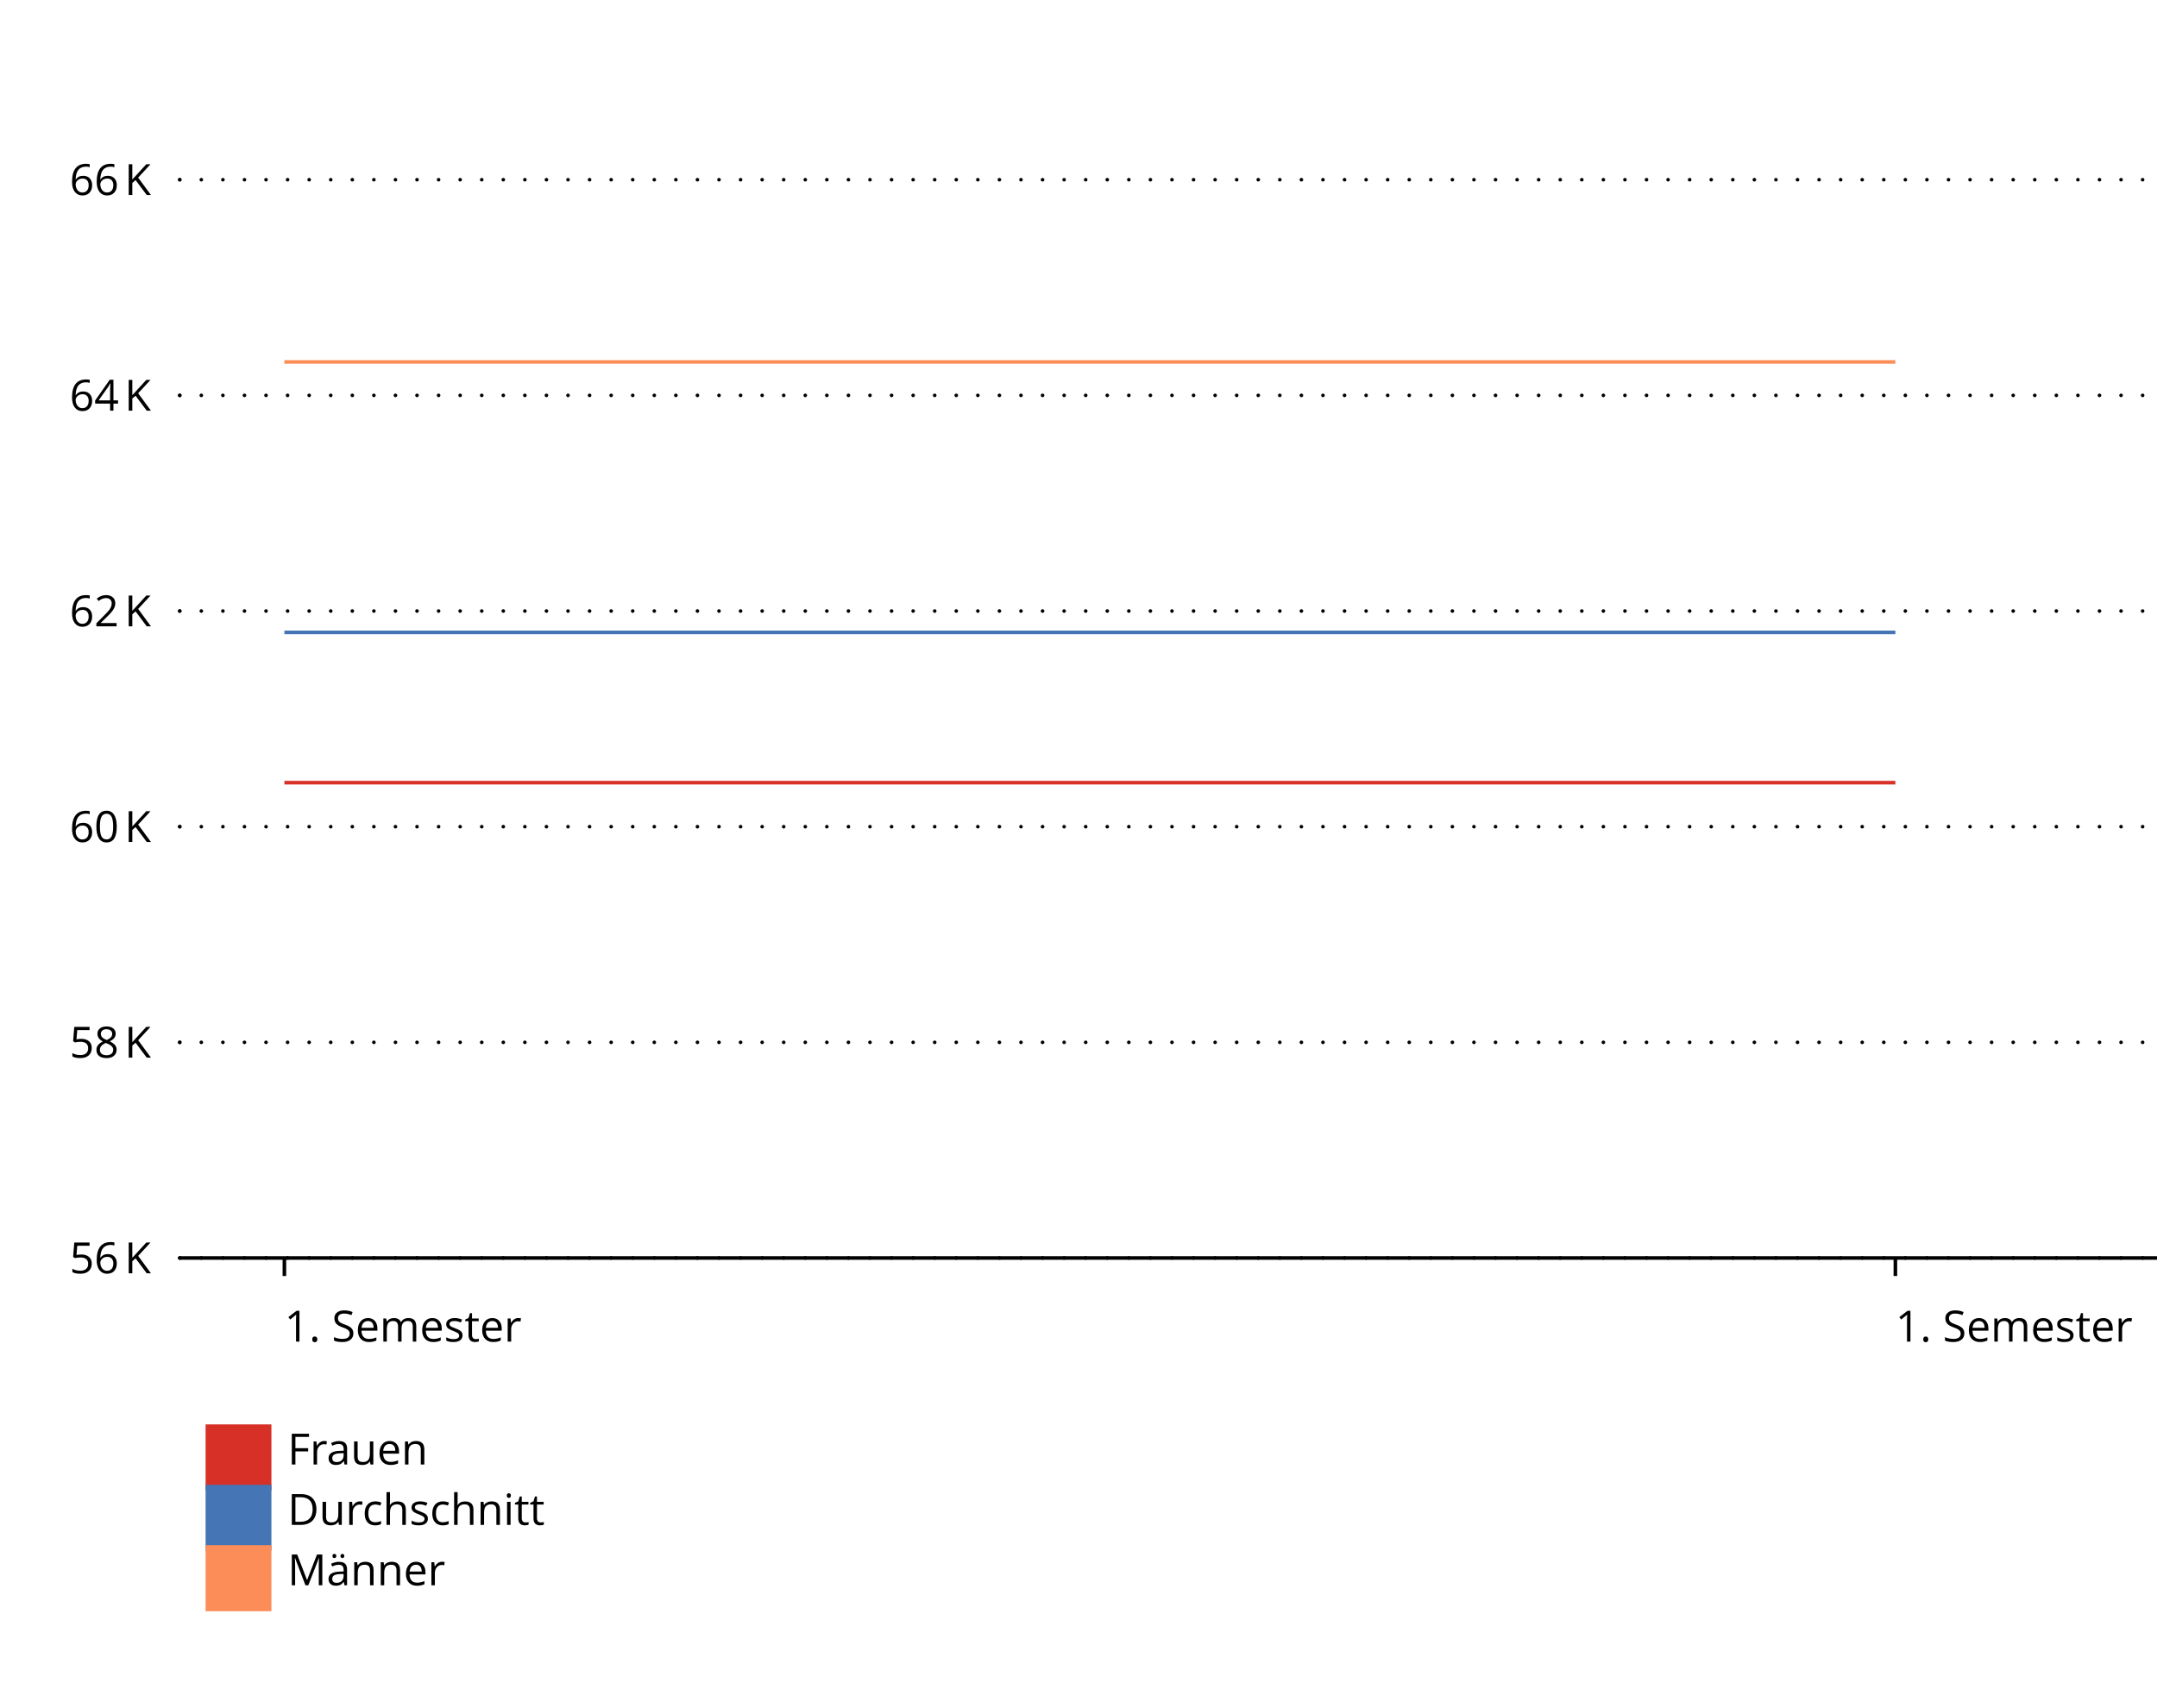
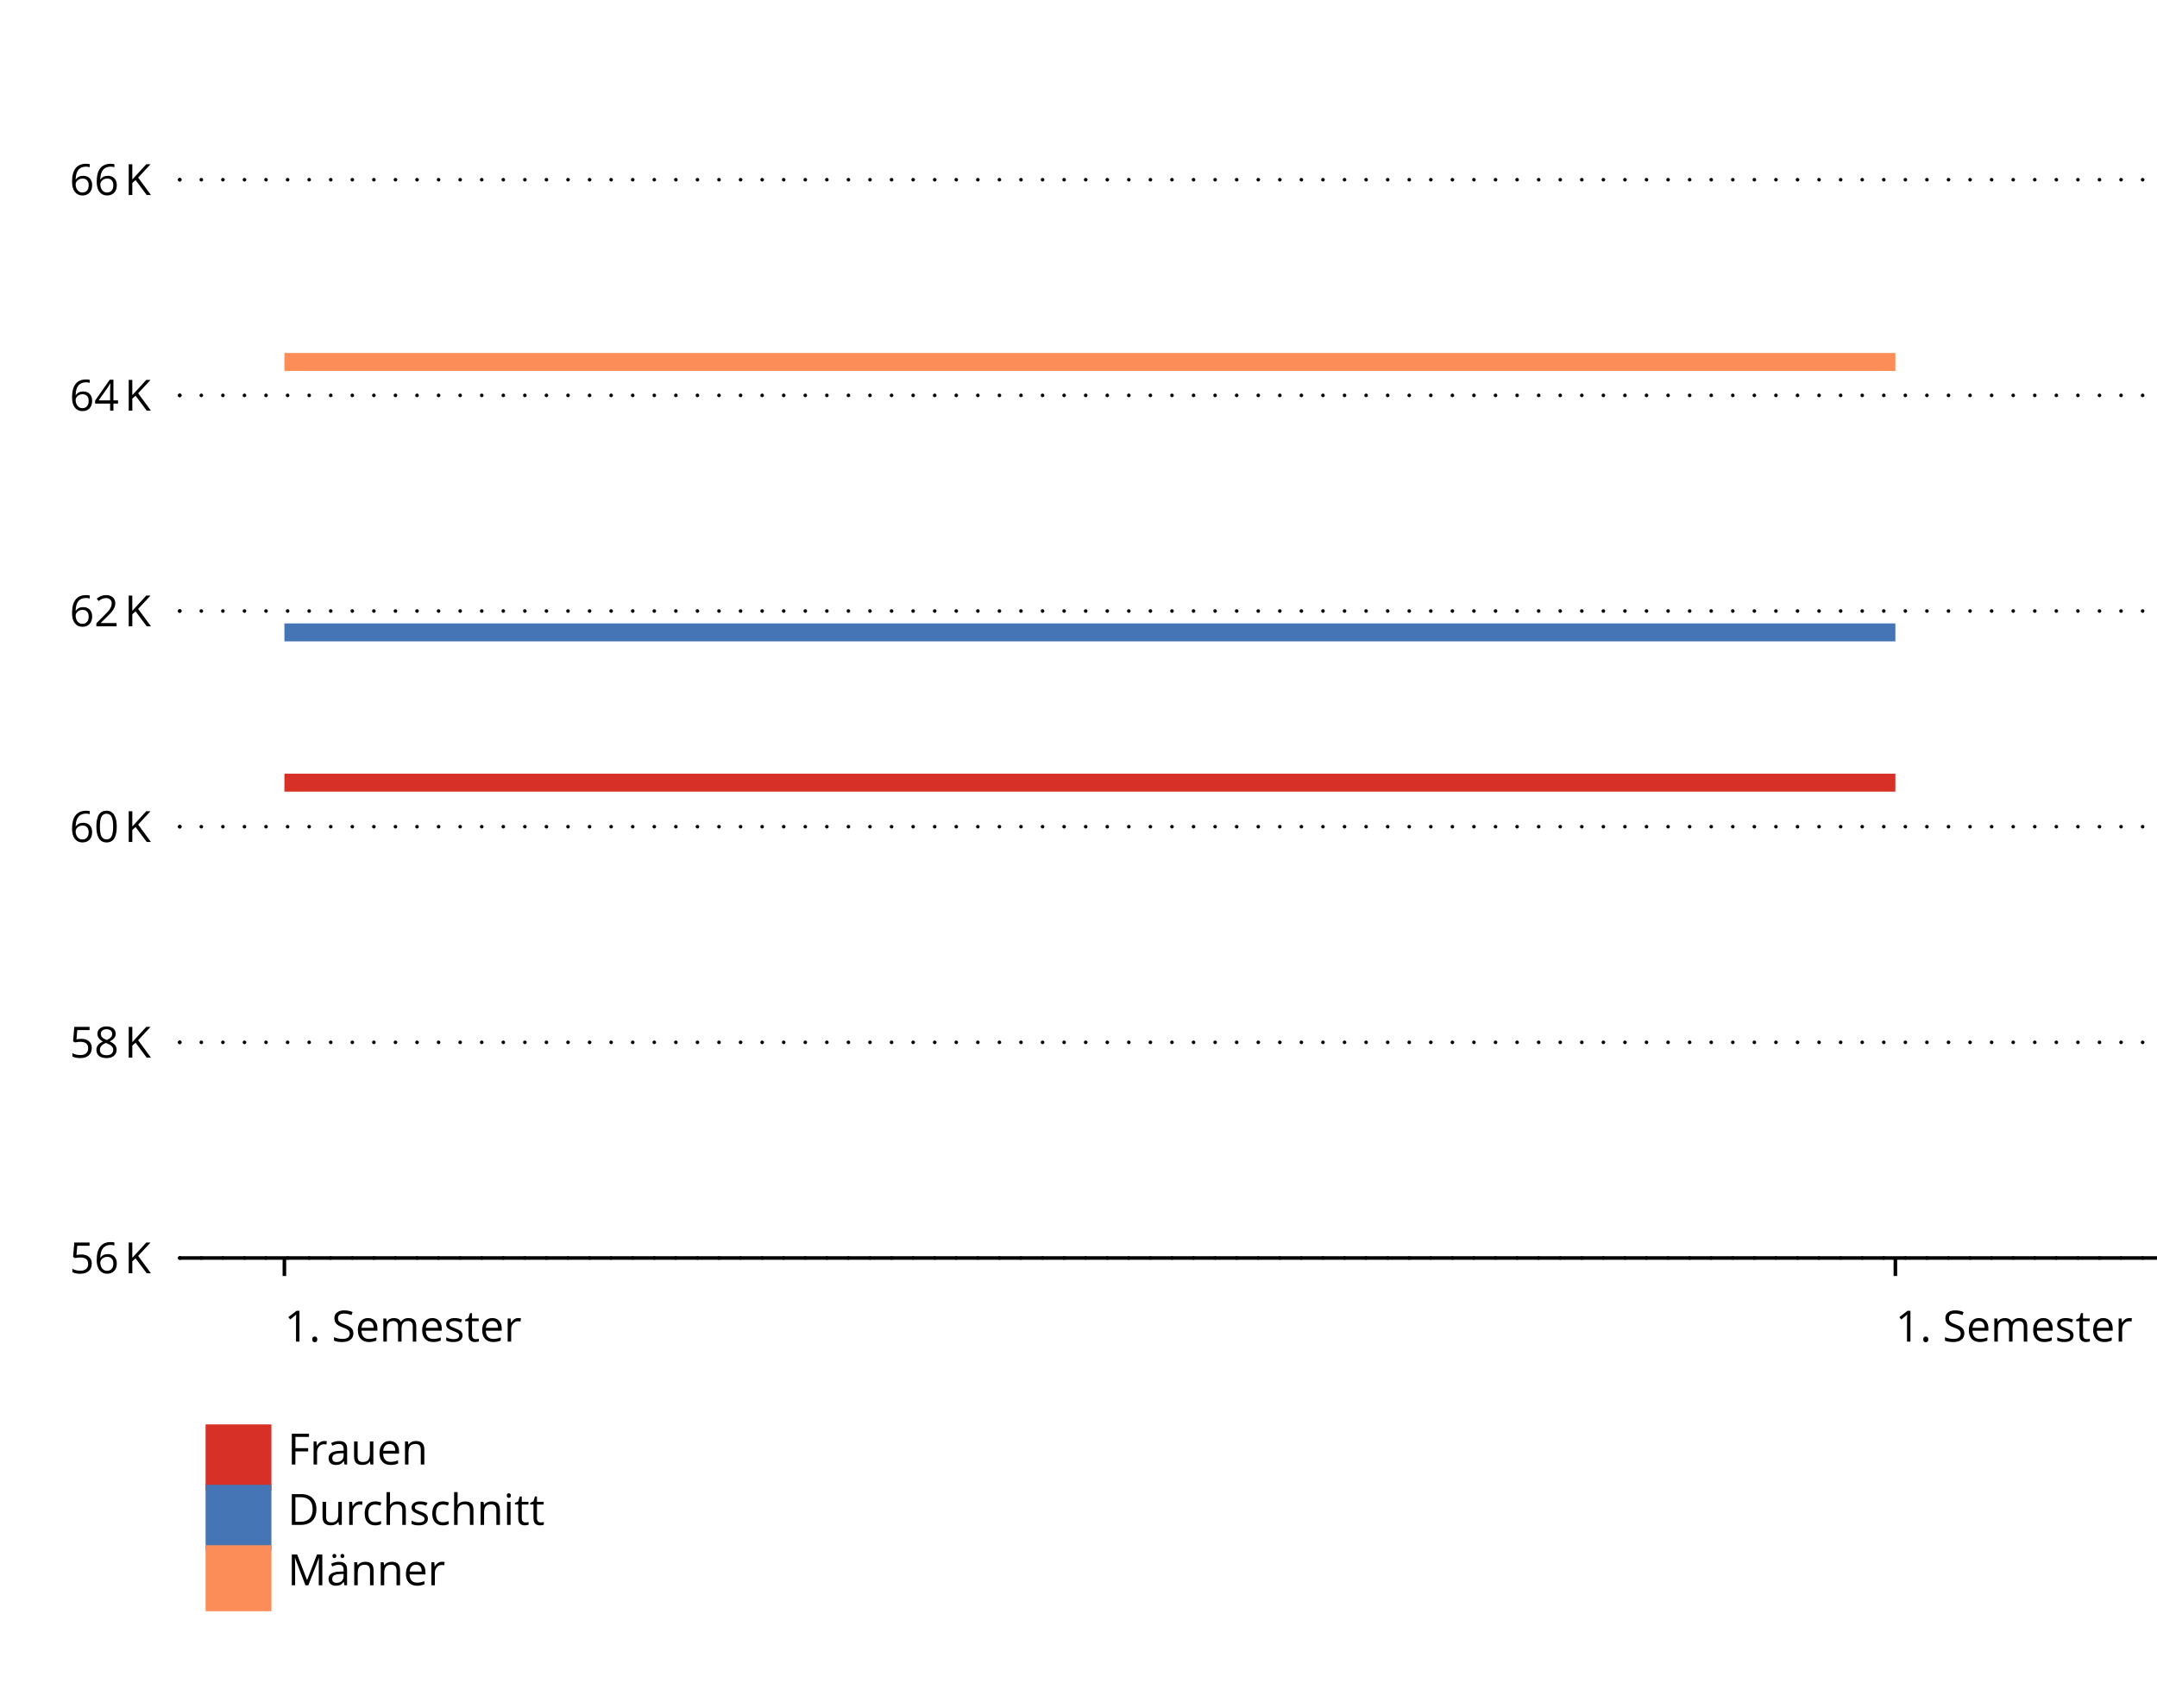
<svg xmlns="http://www.w3.org/2000/svg" viewBox="0 0 600 475" style="pointer-events:all;width:100%;height:100%">
  <g>
    <g role="presentation">
      <line x1="50" x2="600" y1="350" y2="350" style="stroke:#000000;fill:transparent;stroke-width:1;stroke-linecap:butt;stroke-linejoin:round" role="presentation" shape-rendering="auto" vector-effect="non-scaling-stroke" />
      <g role="presentation">
        <line x1="79.109" x2="79.109" y1="350" y2="50" style="stroke:transparent;fill:none;stroke-width:1;stroke-linecap:round;stroke-linejoin:round;pointer-events:visible" role="presentation" shape-rendering="auto" vector-effect="non-scaling-stroke" />
        <line x1="79.109" x2="79.109" y1="350" y2="355" style="stroke:#000000;fill:transparent;size:5px;stroke-width:1;stroke-linecap:butt;stroke-linejoin:round" role="presentation" shape-rendering="auto" vector-effect="non-scaling-stroke" />
        <text direction="inherit" x="79.109" dx="0" y="363" dy="10.26">
          <tspan x="79.109" dx="0" text-anchor="start" style="text-anchor:start;font-family:'Open Sans', 'Helvetica Neue', Helvetica, sans-serif;font-size:12px;letter-spacing:normal;padding:8px;fill:#000000;stroke:transparent;stroke-width:0">1. Semester</tspan>
        </text>
      </g>
      <g role="presentation">
        <line x1="527.227" x2="527.227" y1="350" y2="50" style="stroke:transparent;fill:none;stroke-width:1;stroke-linecap:round;stroke-linejoin:round;pointer-events:visible" role="presentation" shape-rendering="auto" vector-effect="non-scaling-stroke" />
        <line x1="527.227" x2="527.227" y1="350" y2="355" style="stroke:#000000;fill:transparent;size:5px;stroke-width:1;stroke-linecap:butt;stroke-linejoin:round" role="presentation" shape-rendering="auto" vector-effect="non-scaling-stroke" />
        <text direction="inherit" x="527.227" dx="0" y="363" dy="10.26">
          <tspan x="527.227" dx="0" text-anchor="start" style="text-anchor:start;font-family:'Open Sans', 'Helvetica Neue', Helvetica, sans-serif;font-size:12px;letter-spacing:normal;padding:8px;fill:#000000;stroke:transparent;stroke-width:0">1. Semester</tspan>
        </text>
      </g>
    </g>
    <g role="presentation">
      <line x1="50" x2="50" y1="50" y2="350" style="stroke:transparent;fill:transparent;stroke-width:1;stroke-linecap:butt;stroke-linejoin:round" role="presentation" shape-rendering="auto" vector-effect="non-scaling-stroke" />
      <g role="presentation">
        <line x1="50" x2="600" y1="350" y2="350" style="stroke:#000000;stroke-dasharray:0, 6;pointer-events:visible;fill:none;stroke-width:1;stroke-linecap:round;stroke-linejoin:round" role="presentation" shape-rendering="auto" vector-effect="non-scaling-stroke" />
        <line x1="50" x2="50" y1="350" y2="350" style="stroke:#000000;size:0;stroke-linecap:round;stroke-linejoin:round;fill:transparent;stroke-width:1" role="presentation" shape-rendering="auto" vector-effect="non-scaling-stroke" />
        <text direction="inherit" x="42" dx="0" y="350" dy="4.26">
          <tspan x="42" dx="0" text-anchor="end" style="text-anchor:end;font-family:'Open Sans', 'Helvetica Neue', Helvetica, sans-serif;font-size:12px;letter-spacing:normal;padding:8px;fill:#000000;stroke:transparent;stroke-width:0">56 K</tspan>
        </text>
      </g>
      <g role="presentation">
        <line x1="50" x2="600" y1="290" y2="290" style="stroke:#000000;stroke-dasharray:0, 6;pointer-events:visible;fill:none;stroke-width:1;stroke-linecap:round;stroke-linejoin:round" role="presentation" shape-rendering="auto" vector-effect="non-scaling-stroke" />
        <line x1="50" x2="50" y1="290" y2="290" style="stroke:#000000;size:0;stroke-linecap:round;stroke-linejoin:round;fill:transparent;stroke-width:1" role="presentation" shape-rendering="auto" vector-effect="non-scaling-stroke" />
        <text direction="inherit" x="42" dx="0" y="290" dy="4.26">
          <tspan x="42" dx="0" text-anchor="end" style="text-anchor:end;font-family:'Open Sans', 'Helvetica Neue', Helvetica, sans-serif;font-size:12px;letter-spacing:normal;padding:8px;fill:#000000;stroke:transparent;stroke-width:0">58 K</tspan>
        </text>
      </g>
      <g role="presentation">
        <line x1="50" x2="600" y1="230" y2="230" style="stroke:#000000;stroke-dasharray:0, 6;pointer-events:visible;fill:none;stroke-width:1;stroke-linecap:round;stroke-linejoin:round" role="presentation" shape-rendering="auto" vector-effect="non-scaling-stroke" />
        <line x1="50" x2="50" y1="230" y2="230" style="stroke:#000000;size:0;stroke-linecap:round;stroke-linejoin:round;fill:transparent;stroke-width:1" role="presentation" shape-rendering="auto" vector-effect="non-scaling-stroke" />
        <text direction="inherit" x="42" dx="0" y="230" dy="4.26">
          <tspan x="42" dx="0" text-anchor="end" style="text-anchor:end;font-family:'Open Sans', 'Helvetica Neue', Helvetica, sans-serif;font-size:12px;letter-spacing:normal;padding:8px;fill:#000000;stroke:transparent;stroke-width:0">60 K</tspan>
        </text>
      </g>
      <g role="presentation">
        <line x1="50" x2="600" y1="170" y2="170" style="stroke:#000000;stroke-dasharray:0, 6;pointer-events:visible;fill:none;stroke-width:1;stroke-linecap:round;stroke-linejoin:round" role="presentation" shape-rendering="auto" vector-effect="non-scaling-stroke" />
        <line x1="50" x2="50" y1="170" y2="170" style="stroke:#000000;size:0;stroke-linecap:round;stroke-linejoin:round;fill:transparent;stroke-width:1" role="presentation" shape-rendering="auto" vector-effect="non-scaling-stroke" />
        <text direction="inherit" x="42" dx="0" y="170" dy="4.26">
          <tspan x="42" dx="0" text-anchor="end" style="text-anchor:end;font-family:'Open Sans', 'Helvetica Neue', Helvetica, sans-serif;font-size:12px;letter-spacing:normal;padding:8px;fill:#000000;stroke:transparent;stroke-width:0">62 K</tspan>
        </text>
      </g>
      <g role="presentation">
        <line x1="50" x2="600" y1="110" y2="110" style="stroke:#000000;stroke-dasharray:0, 6;pointer-events:visible;fill:none;stroke-width:1;stroke-linecap:round;stroke-linejoin:round" role="presentation" shape-rendering="auto" vector-effect="non-scaling-stroke" />
        <line x1="50" x2="50" y1="110" y2="110" style="stroke:#000000;size:0;stroke-linecap:round;stroke-linejoin:round;fill:transparent;stroke-width:1" role="presentation" shape-rendering="auto" vector-effect="non-scaling-stroke" />
        <text direction="inherit" x="42" dx="0" y="110" dy="4.26">
          <tspan x="42" dx="0" text-anchor="end" style="text-anchor:end;font-family:'Open Sans', 'Helvetica Neue', Helvetica, sans-serif;font-size:12px;letter-spacing:normal;padding:8px;fill:#000000;stroke:transparent;stroke-width:0">64 K</tspan>
        </text>
      </g>
      <g role="presentation">
        <line x1="50" x2="600" y1="50" y2="50" style="stroke:#000000;stroke-dasharray:0, 6;pointer-events:visible;fill:none;stroke-width:1;stroke-linecap:round;stroke-linejoin:round" role="presentation" shape-rendering="auto" vector-effect="non-scaling-stroke" />
        <line x1="50" x2="50" y1="50" y2="50" style="stroke:#000000;size:0;stroke-linecap:round;stroke-linejoin:round;fill:transparent;stroke-width:1" role="presentation" shape-rendering="auto" vector-effect="non-scaling-stroke" />
        <text direction="inherit" x="42" dx="0" y="50" dy="4.26">
          <tspan x="42" dx="0" text-anchor="end" style="text-anchor:end;font-family:'Open Sans', 'Helvetica Neue', Helvetica, sans-serif;font-size:12px;letter-spacing:normal;padding:8px;fill:#000000;stroke:transparent;stroke-width:0">66 K</tspan>
        </text>
      </g>
    </g>
    <text direction="inherit" x="55" dx="0" y="420" dy="-8.28">
      <tspan x="55" dx="0" text-anchor="start" style="font-size:24px;fill:#d73027;font-family:'Gill Sans', 'Gill Sans MT', 'Ser­avek', 'Trebuchet MS', sans-serif;stroke:transparent">■</tspan>
      <tspan x="55" dx="0" dy="16.8" text-anchor="start" style="font-size:24px;fill:#4575b4;font-family:'Gill Sans', 'Gill Sans MT', 'Ser­avek', 'Trebuchet MS', sans-serif;stroke:transparent">■</tspan>
      <tspan x="55" dx="0" dy="16.8" text-anchor="start" style="font-size:24px;fill:#fc8d59;font-family:'Gill Sans', 'Gill Sans MT', 'Ser­avek', 'Trebuchet MS', sans-serif;stroke:transparent">■</tspan>
    </text>
    <text direction="inherit" x="80" dx="0" y="420" dy="-12.54">
      <tspan x="80" dx="0" text-anchor="start" style="text-anchor:start;font-family:'Open Sans', 'Helvetica Neue', Helvetica, sans-serif;font-size:12px;letter-spacing:normal;padding:8px;fill:#000000;stroke:transparent;stroke-width:0;parent:[object Object]">Frauen</tspan>
      <tspan x="80" dx="0" dy="16.8" text-anchor="start" style="text-anchor:start;font-family:'Open Sans', 'Helvetica Neue', Helvetica, sans-serif;font-size:12px;letter-spacing:normal;padding:8px;fill:#000000;stroke:transparent;stroke-width:0;parent:[object Object]">Durchschnitt</tspan>
      <tspan x="80" dx="0" dy="16.8" text-anchor="start" style="text-anchor:start;font-family:'Open Sans', 'Helvetica Neue', Helvetica, sans-serif;font-size:12px;letter-spacing:normal;padding:8px;fill:#000000;stroke:transparent;stroke-width:0;parent:[object Object]">Männer</tspan>
    </text>
    <g style="height:100%;width:100%;user-select:none" clip-path="url(#victory-clip-29)">
      <defs>
        <clipPath id="victory-clip-29">
          <rect x="50" y="50" width="550" height="300" role="presentation" shape-rendering="auto" vector-effect="non-scaling-stroke" />
        </clipPath>
      </defs>
-       <path d="M79.109,217.75L527.227,217.75" style="fill:transparent;stroke:#d73027;stroke-width:0.2rem;opacity:1" role="presentation" shape-rendering="auto" />
+       <path d="M79.109,217.75L527.227,217.75" style="fill:transparent;stroke:#d73027;stroke-width:5;opacity:1" role="presentation" shape-rendering="auto" />
    </g>
    <g style="height:100%;width:100%;user-select:none" clip-path="url(#victory-clip-30)">
      <defs>
        <clipPath id="victory-clip-30">
          <rect x="50" y="50" width="550" height="300" role="presentation" shape-rendering="auto" vector-effect="non-scaling-stroke" />
        </clipPath>
      </defs>
-       <path d="M79.109,175.946L527.227,175.946" style="fill:transparent;stroke:#4575b4;stroke-width:0.2rem;opacity:1" role="presentation" shape-rendering="auto" />
+       <path d="M79.109,175.946L527.227,175.946" style="fill:transparent;stroke:#4575b4;stroke-width:5;opacity:1" role="presentation" shape-rendering="auto" />
    </g>
    <g style="height:100%;width:100%;user-select:none" clip-path="url(#victory-clip-31)">
      <defs>
        <clipPath id="victory-clip-31">
          <rect x="50" y="50" width="550" height="300" role="presentation" shape-rendering="auto" vector-effect="non-scaling-stroke" />
        </clipPath>
      </defs>
-       <path d="M79.109,100.7L527.227,100.7" style="fill:transparent;stroke:#fc8d59;stroke-width:0.2rem;opacity:1" role="presentation" shape-rendering="auto" />
+       <path d="M79.109,100.7L527.227,100.7" style="fill:transparent;stroke:#fc8d59;stroke-width:5;opacity:1" role="presentation" shape-rendering="auto" />
    </g>
  </g>
</svg>
